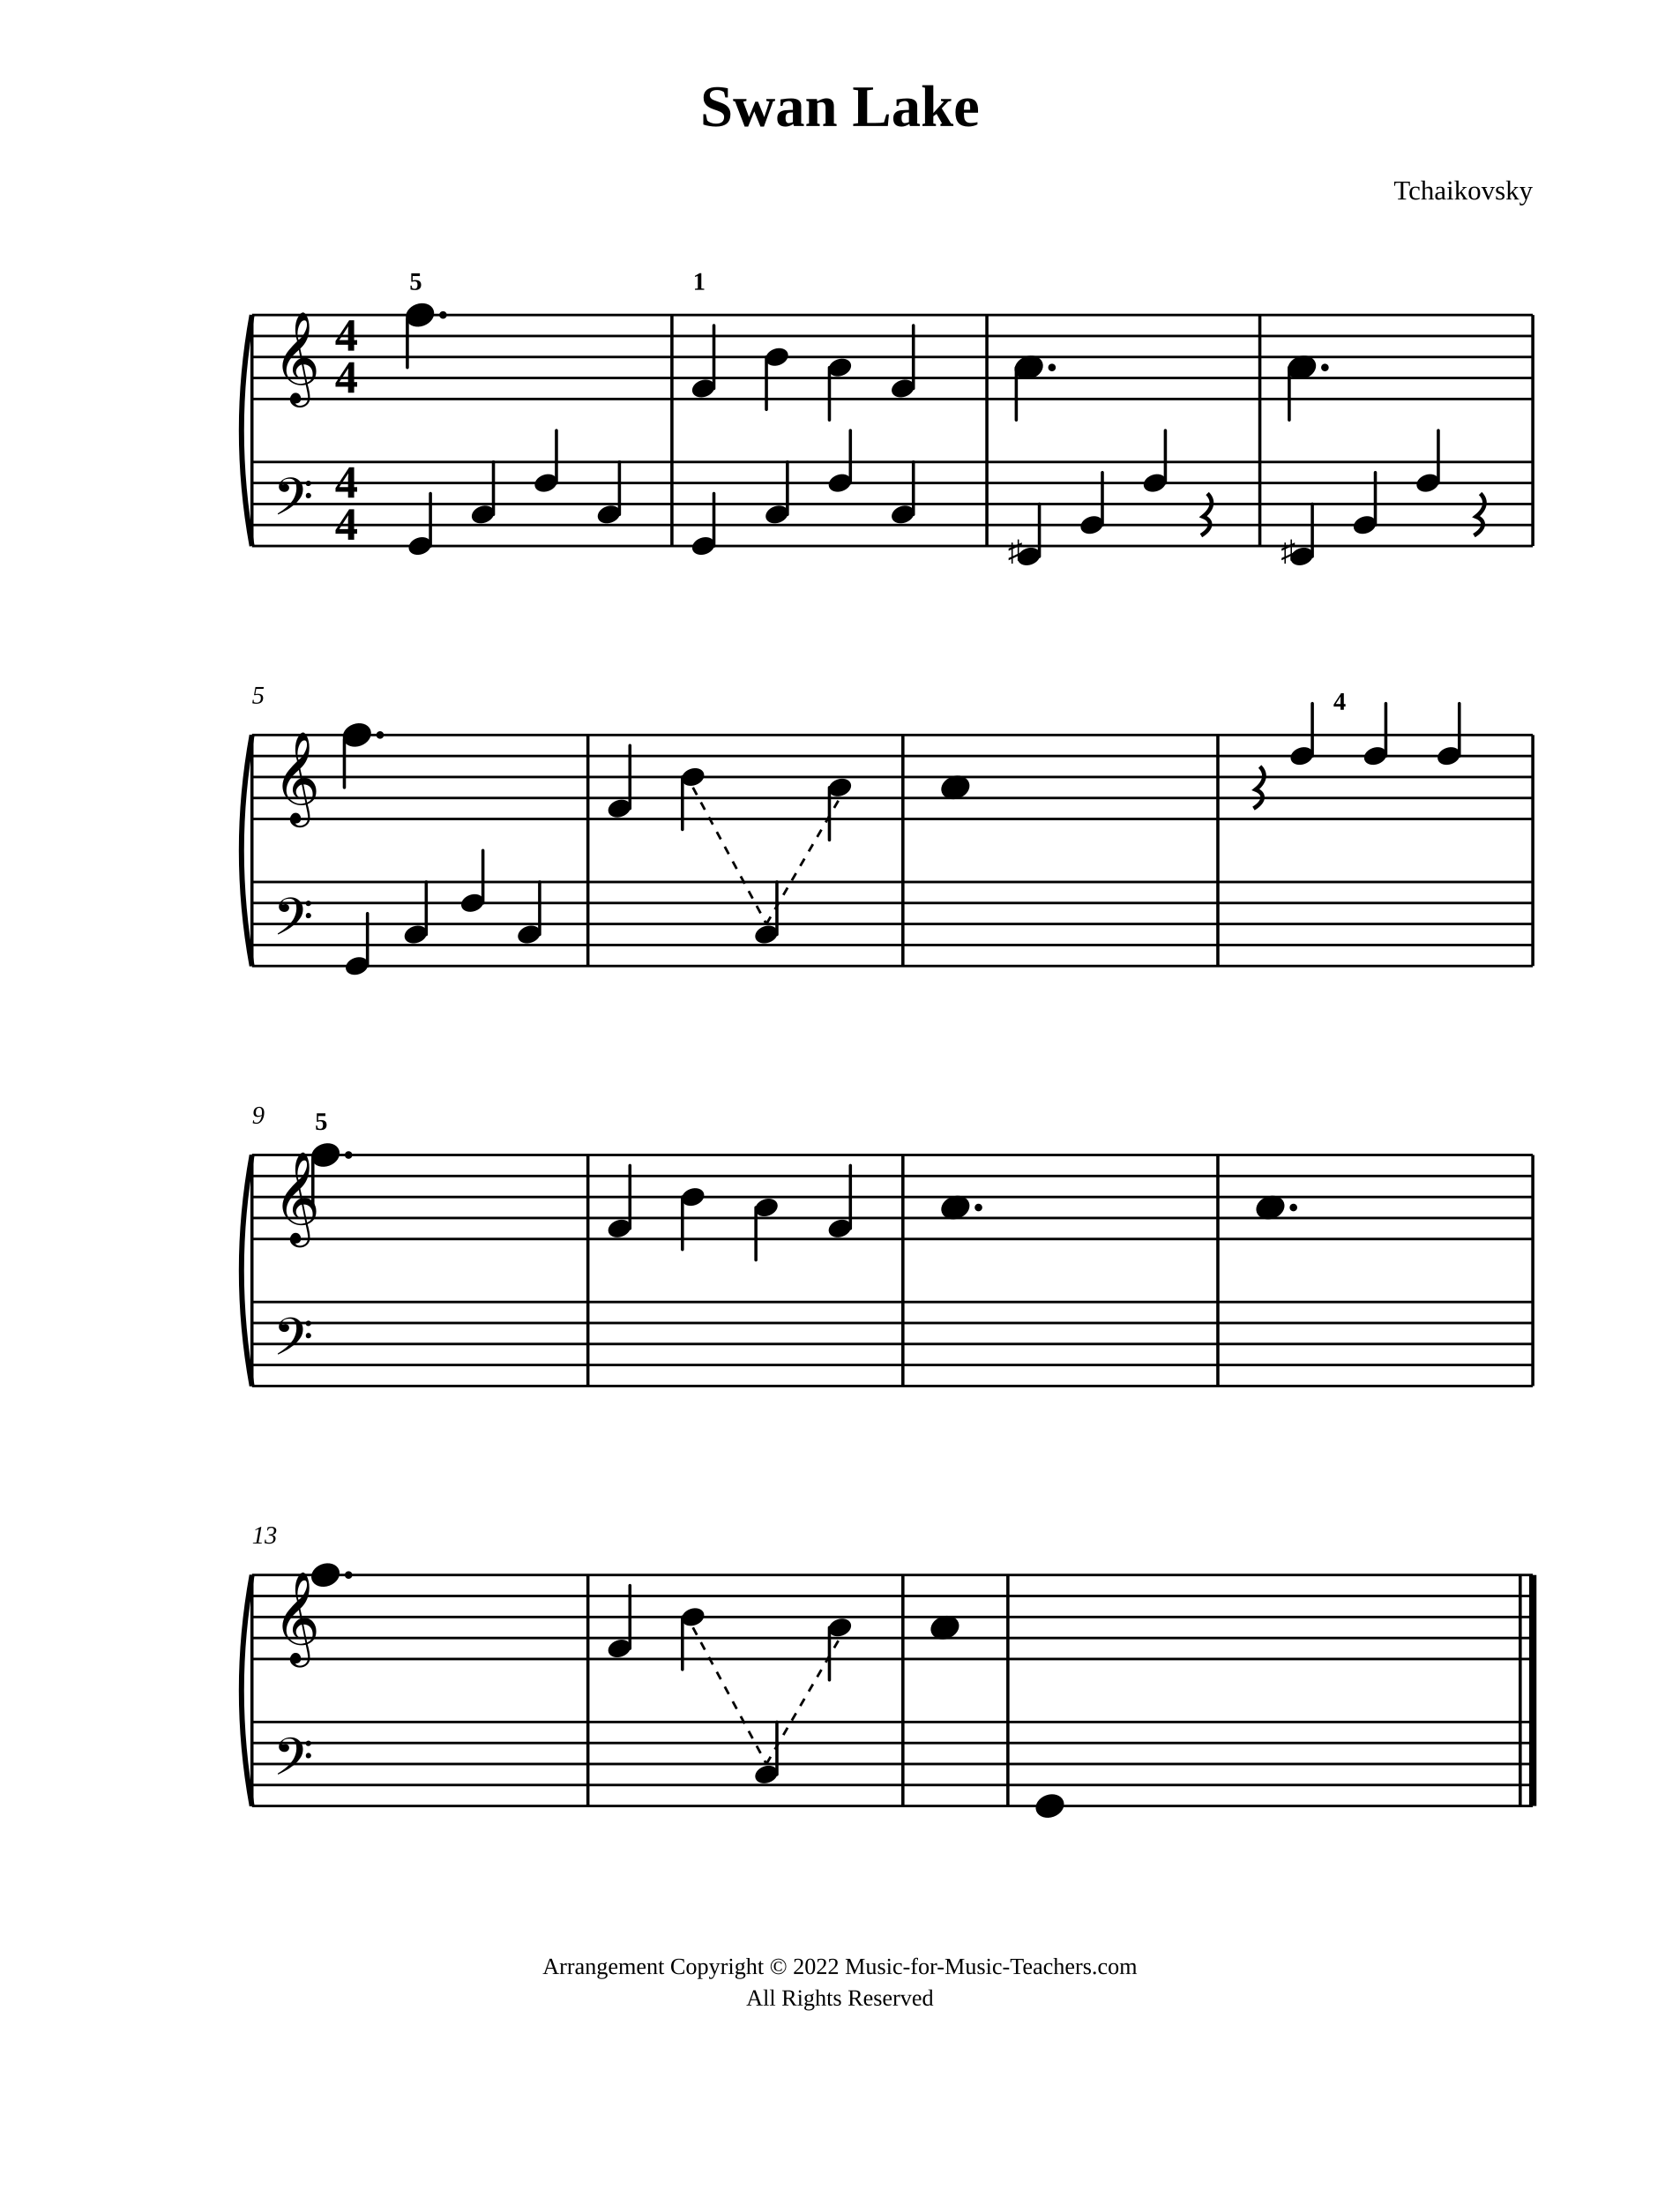
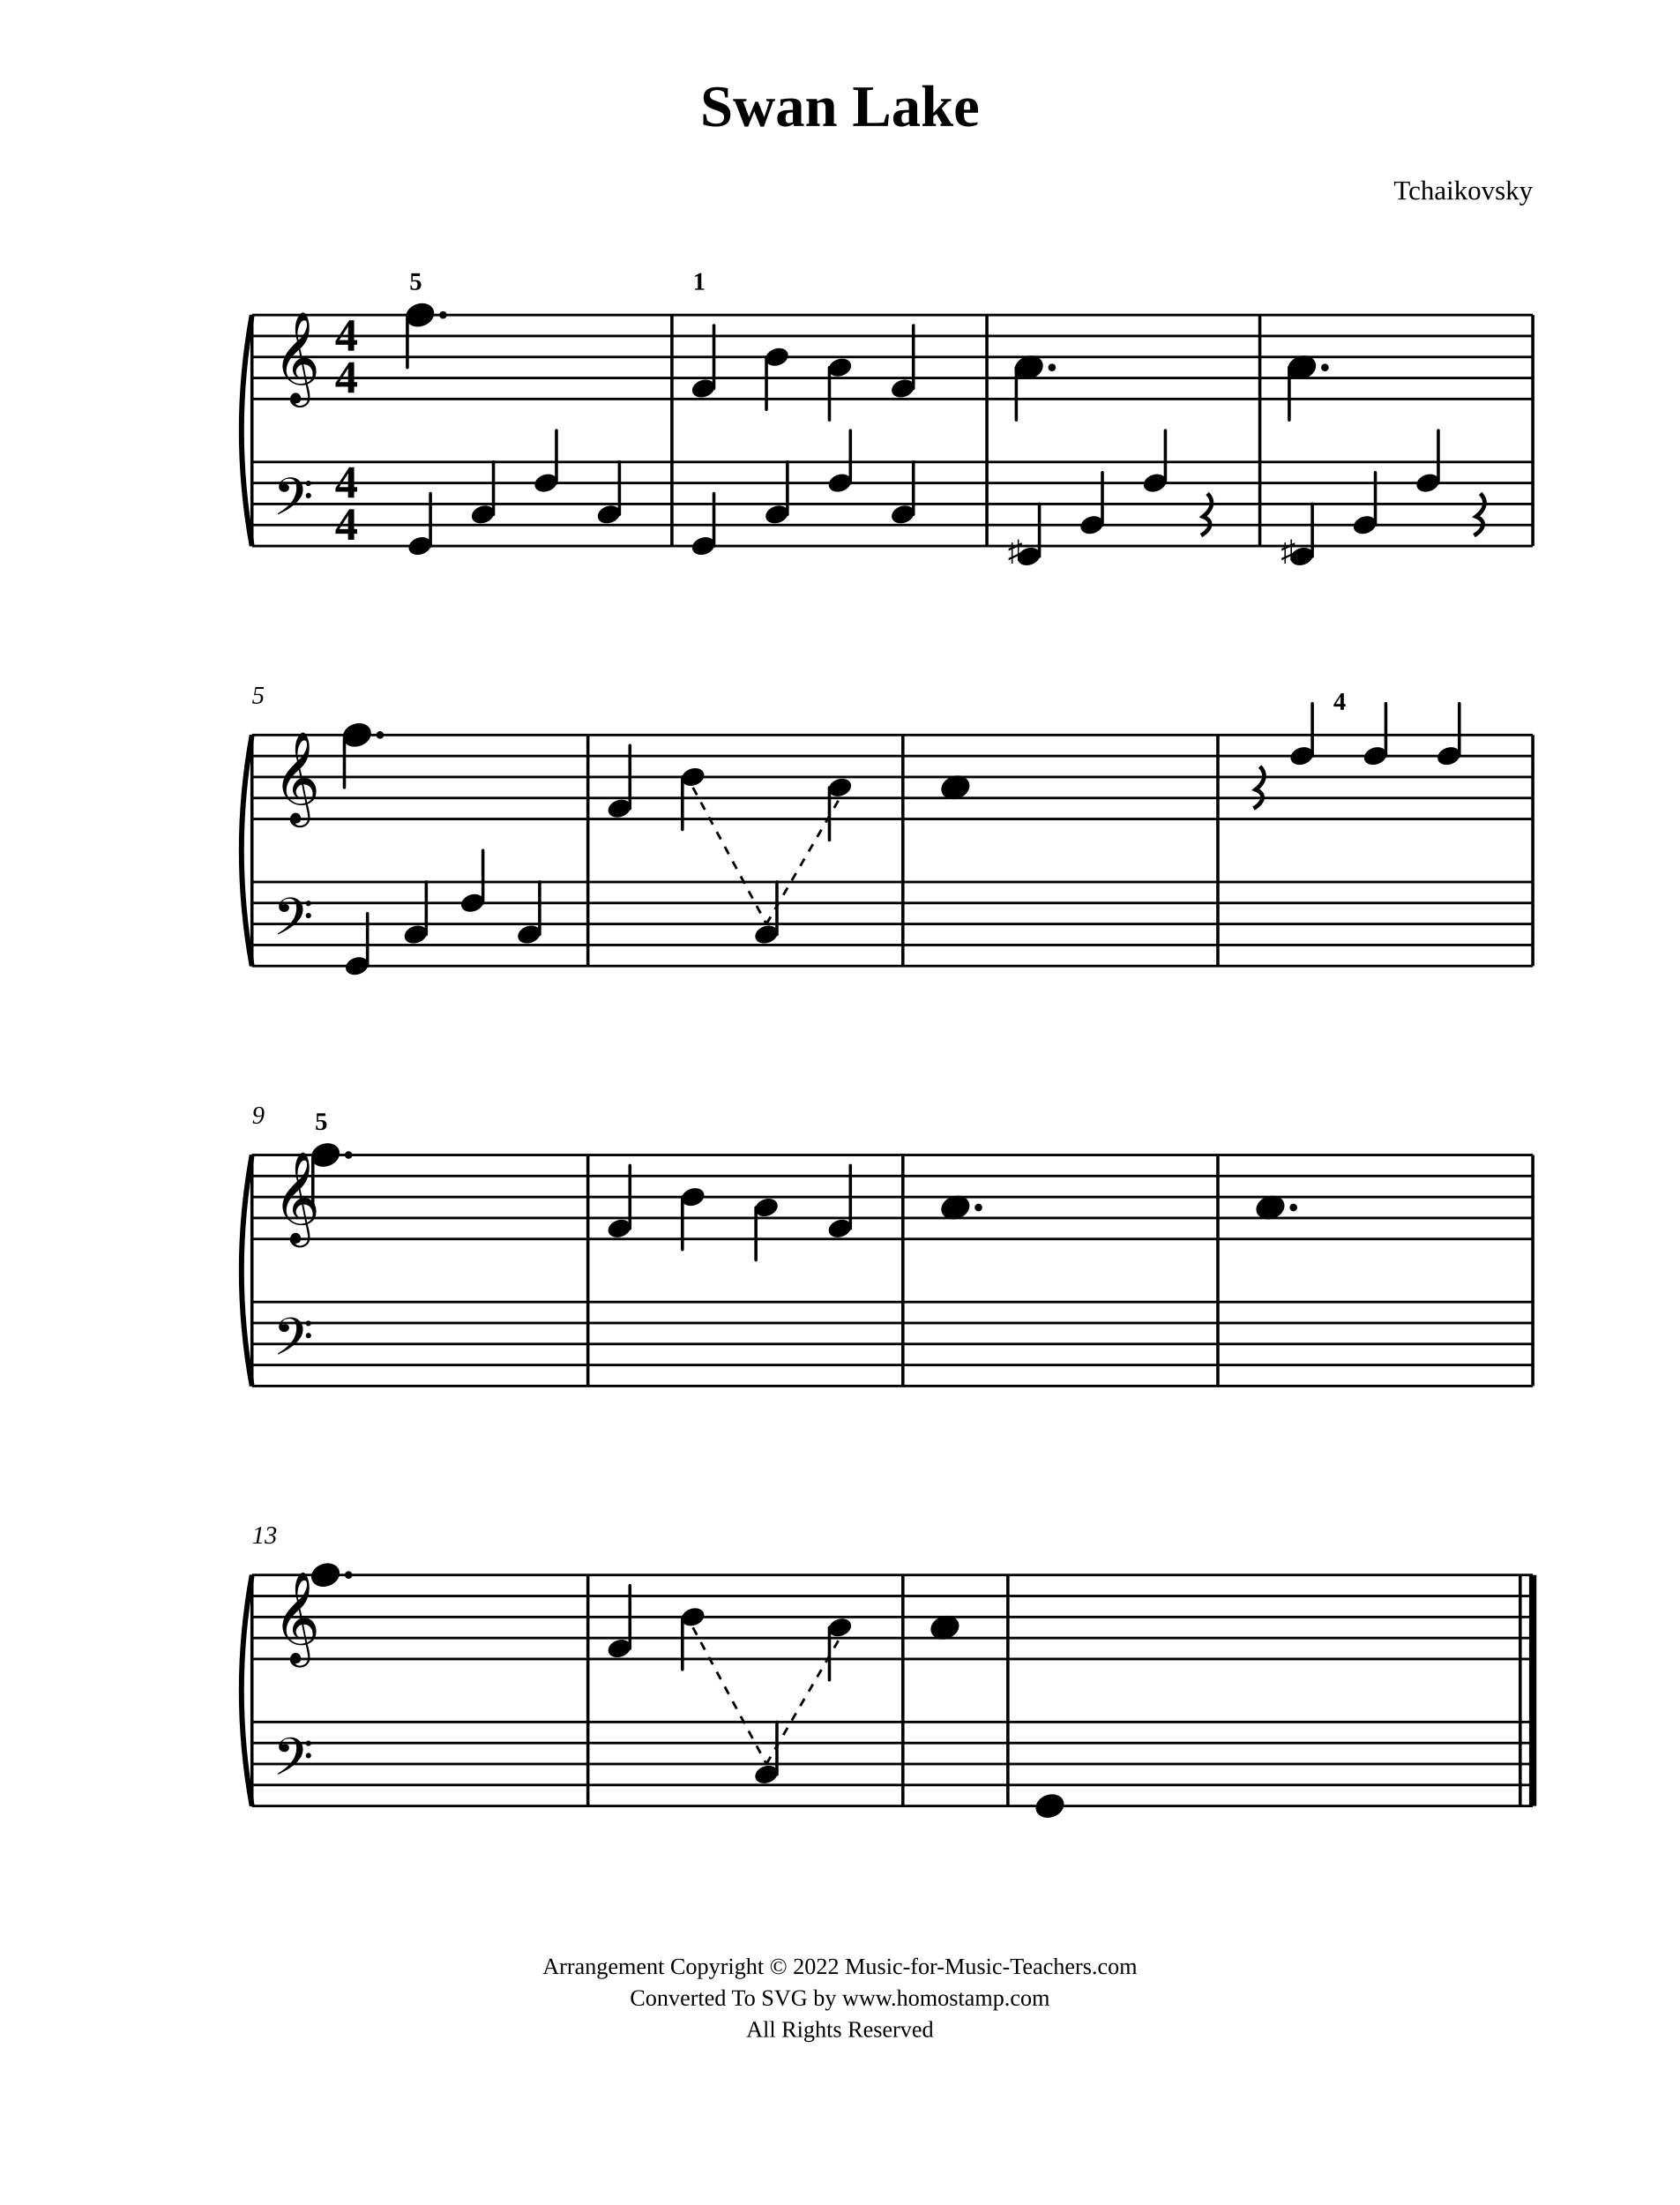
<svg xmlns="http://www.w3.org/2000/svg" viewBox="0 0 800 1050" width="100%" height="100%" style="background-color: #ffffff; font-family: 'Times New Roman', serif;">
  <style>
    .title { font-size: 28px; font-weight: bold; text-anchor: middle; }
    .composer { font-size: 13px; text-anchor: end; }
    .footer { font-size: 11px; text-anchor: middle; }
    .measure-num { font-size: 12px; font-style: italic; }
    .finger-num { font-size: 12px; font-weight: bold; }
    .time-sig { font-size: 22px; font-weight: bold; text-anchor: middle; }
    .staff-line { stroke: #000000; stroke-width: 1.2; }
    .bar-line { stroke: #000000; stroke-width: 1.5; }
    .thick-bar { stroke: #000000; stroke-width: 3.5; }
    .stem { stroke: #000000; stroke-width: 1.5; stroke-linecap: round; }
    .note-head { fill: #000000; }
    .dashed-line { stroke: #000000; stroke-width: 1.2; stroke-dasharray: 4,4; }
  </style>
  <text x="400" y="60" class="title">Swan Lake</text>
  <text x="730" y="95" class="composer">Tchaikovsky</text>
  <g id="system-1">
    <path class="staff-line" d="M 120,150 L 730,150 M 120,160 L 730,160 M 120,170 L 730,170 M 120,180 L 730,180 M 120,190 L 730,190" />
    <path class="staff-line" d="M 120,220 L 730,220 M 120,230 L 730,230 M 120,240 L 730,240 M 120,250 L 730,250 M 120,260 L 730,260" />
    <path d="M 120,150 Q 110,205 120,260" fill="none" stroke="#000" stroke-width="2.5" />
    <line x1="120" y1="150" x2="120" y2="260" class="bar-line" />
    <line x1="320" y1="150" x2="320" y2="260" class="bar-line" />
    <line x1="470" y1="150" x2="470" y2="260" class="bar-line" />
    <line x1="600" y1="150" x2="600" y2="260" class="bar-line" />
    <line x1="730" y1="150" x2="730" y2="260" class="bar-line" />
    <text x="130" y="183" font-size="38" font-family="Arial, sans-serif">𝄞</text>
    <text x="130" y="250" font-size="30" font-family="Arial, sans-serif">𝄢</text>
    <text x="165" y="167" class="time-sig">4</text>
    <text x="165" y="187" class="time-sig">4</text>
    <text x="165" y="237" class="time-sig">4</text>
    <text x="165" y="257" class="time-sig">4</text>
    <text x="195" y="138" class="finger-num">5</text>
    <ellipse cx="200" cy="150" rx="6" ry="4.5" class="note-head" fill="none" stroke="#000" stroke-width="1.8" transform="rotate(-20 200 150)" />
    <circle cx="211" cy="150" r="1.8" />
    <line x1="194" y1="152" x2="194" y2="175" class="stem" />
    <ellipse cx="200" cy="260" rx="5.5" ry="4" class="note-head" transform="rotate(-20 200 260)" />
    <line x1="205" y1="260" x2="205" y2="235" class="stem" />
    <ellipse cx="230" cy="245" rx="5.5" ry="4" class="note-head" transform="rotate(-20 230 245)" />
    <line x1="235" y1="245" x2="235" y2="220" class="stem" />
    <ellipse cx="260" cy="230" rx="5.5" ry="4" class="note-head" transform="rotate(-20 260 230)" />
    <line x1="265" y1="230" x2="265" y2="205" class="stem" />
    <ellipse cx="290" cy="245" rx="5.5" ry="4" class="note-head" transform="rotate(-20 290 245)" />
    <line x1="295" y1="245" x2="295" y2="220" class="stem" />
    <text x="330" y="138" class="finger-num">1</text>
    <ellipse cx="335" cy="185" rx="5.5" ry="4" class="note-head" transform="rotate(-20 335 185)" />
    <line x1="340" y1="185" x2="340" y2="155" class="stem" />
    <ellipse cx="370" cy="170" rx="5.5" ry="4" class="note-head" transform="rotate(-20 370 170)" />
    <line x1="365" y1="170" x2="365" y2="195" class="stem" />
    <ellipse cx="400" cy="175" rx="5.5" ry="4" class="note-head" transform="rotate(-20 400 175)" />
    <line x1="395" y1="175" x2="395" y2="200" class="stem" />
    <ellipse cx="430" cy="185" rx="5.5" ry="4" class="note-head" transform="rotate(-20 430 185)" />
    <line x1="435" y1="185" x2="435" y2="155" class="stem" />
    <ellipse cx="335" cy="260" rx="5.5" ry="4" class="note-head" transform="rotate(-20 335 260)" />
    <line x1="340" y1="260" x2="340" y2="235" class="stem" />
    <ellipse cx="370" cy="245" rx="5.5" ry="4" class="note-head" transform="rotate(-20 370 245)" />
    <line x1="375" y1="245" x2="375" y2="220" class="stem" />
    <ellipse cx="400" cy="230" rx="5.5" ry="4" class="note-head" transform="rotate(-20 400 230)" />
    <line x1="405" y1="230" x2="405" y2="205" class="stem" />
    <ellipse cx="430" cy="245" rx="5.5" ry="4" class="note-head" transform="rotate(-20 430 245)" />
    <line x1="435" y1="245" x2="435" y2="220" class="stem" />
    <ellipse cx="490" cy="175" rx="6" ry="4.5" class="note-head" fill="none" stroke="#000" stroke-width="1.8" transform="rotate(-20 490 175)" />
    <circle cx="501" cy="175" r="1.8" />
    <line x1="484" y1="175" x2="484" y2="200" class="stem" />
    <text x="480" y="267" font-size="14">♯</text>
    <ellipse cx="490" cy="265" rx="5.5" ry="4" class="note-head" transform="rotate(-20 490 265)" />
    <line x1="495" y1="265" x2="495" y2="240" class="stem" />
    <ellipse cx="520" cy="250" rx="5.5" ry="4" class="note-head" transform="rotate(-20 520 250)" />
    <line x1="525" y1="250" x2="525" y2="225" class="stem" />
    <ellipse cx="550" cy="230" rx="5.5" ry="4" class="note-head" transform="rotate(-20 550 230)" />
    <line x1="555" y1="230" x2="555" y2="205" class="stem" />
    <path d="M 575,235 C 578,238 578,242 573,246 C 578,248 577,252 572,255" fill="none" stroke="#000" stroke-width="2" />
    <ellipse cx="620" cy="175" rx="6" ry="4.5" class="note-head" fill="none" stroke="#000" stroke-width="1.8" transform="rotate(-20 620 175)" />
    <circle cx="631" cy="175" r="1.8" />
    <line x1="614" y1="175" x2="614" y2="200" class="stem" />
    <text x="610" y="267" font-size="14">♯</text>
    <ellipse cx="620" cy="265" rx="5.5" ry="4" class="note-head" transform="rotate(-20 620 265)" />
    <line x1="625" y1="265" x2="625" y2="240" class="stem" />
    <ellipse cx="650" cy="250" rx="5.5" ry="4" class="note-head" transform="rotate(-20 650 250)" />
    <line x1="655" y1="250" x2="655" y2="225" class="stem" />
    <ellipse cx="680" cy="230" rx="5.5" ry="4" class="note-head" transform="rotate(-20 680 230)" />
    <line x1="685" y1="230" x2="685" y2="205" class="stem" />
    <path d="M 705,235 C 708,238 708,242 703,246 C 708,248 707,252 702,255" fill="none" stroke="#000" stroke-width="2" />
  </g>
  <g id="system-2" transform="translate(0, 200)">
    <text x="120" y="135" class="measure-num">5</text>
    <path class="staff-line" d="M 120,150 L 730,150 M 120,160 L 730,160 M 120,170 L 730,170 M 120,180 L 730,180 M 120,190 L 730,190" />
    <path class="staff-line" d="M 120,220 L 730,220 M 120,230 L 730,230 M 120,240 L 730,240 M 120,250 L 730,250 M 120,260 L 730,260" />
    <path d="M 120,150 Q 110,205 120,260" fill="none" stroke="#000" stroke-width="2.5" />
    <line x1="120" y1="150" x2="120" y2="260" class="bar-line" />
    <line x1="280" y1="150" x2="280" y2="260" class="bar-line" />
    <line x1="430" y1="150" x2="430" y2="260" class="bar-line" />
    <line x1="580" y1="150" x2="580" y2="260" class="bar-line" />
    <line x1="730" y1="150" x2="730" y2="260" class="bar-line" />
    <text x="130" y="183" font-size="38" font-family="Arial, sans-serif">𝄞</text>
    <text x="130" y="250" font-size="30" font-family="Arial, sans-serif">𝄢</text>
    <ellipse cx="170" cy="150" rx="6" ry="4.5" class="note-head" fill="none" stroke="#000" stroke-width="1.8" transform="rotate(-20 170 150)" />
    <circle cx="181" cy="150" r="1.8" />
    <line x1="164" y1="152" x2="164" y2="175" class="stem" />
    <ellipse cx="170" cy="260" rx="5.5" ry="4" class="note-head" transform="rotate(-20 170 260)" />
    <line x1="175" y1="260" x2="175" y2="235" class="stem" />
    <ellipse cx="198" cy="245" rx="5.5" ry="4" class="note-head" transform="rotate(-20 198 245)" />
    <line x1="203" y1="245" x2="203" y2="220" class="stem" />
    <ellipse cx="225" cy="230" rx="5.5" ry="4" class="note-head" transform="rotate(-20 225 230)" />
    <line x1="230" y1="230" x2="230" y2="205" class="stem" />
    <ellipse cx="252" cy="245" rx="5.5" ry="4" class="note-head" transform="rotate(-20 252 245)" />
    <line x1="257" y1="245" x2="257" y2="220" class="stem" />
    <ellipse cx="295" cy="185" rx="5.5" ry="4" class="note-head" transform="rotate(-20 295 185)" />
    <line x1="300" y1="185" x2="300" y2="155" class="stem" />
    <ellipse cx="330" cy="170" rx="5.5" ry="4" class="note-head" transform="rotate(-20 330 170)" />
    <line x1="325" y1="170" x2="325" y2="195" class="stem" />
    <ellipse cx="365" cy="245" rx="5.5" ry="4" class="note-head" transform="rotate(-20 365 245)" />
    <line x1="370" y1="245" x2="370" y2="220" class="stem" />
    <ellipse cx="400" cy="175" rx="5.5" ry="4" class="note-head" transform="rotate(-20 400 175)" />
    <line x1="395" y1="175" x2="395" y2="200" class="stem" />
    <path class="dashed-line" d="M 330,175 L 365,240" />
    <path class="dashed-line" d="M 365,240 L 400,180" />
    <ellipse cx="455" cy="175" rx="6" ry="4.5" class="note-head" fill="none" stroke="#000" stroke-width="1.8" transform="rotate(-20 455 175)" />
    <text x="635" y="138" class="finger-num">4</text>
    <path d="M 600,165 C 603,168 603,172 598,176 C 603,178 602,182 597,185" fill="none" stroke="#000" stroke-width="2" />
    <ellipse cx="620" cy="160" rx="5.5" ry="4" class="note-head" transform="rotate(-20 620 160)" />
    <line x1="625" y1="160" x2="625" y2="135" class="stem" />
    <ellipse cx="655" cy="160" rx="5.5" ry="4" class="note-head" transform="rotate(-20 655 160)" />
    <line x1="660" y1="160" x2="660" y2="135" class="stem" />
    <ellipse cx="690" cy="160" rx="5.5" ry="4" class="note-head" transform="rotate(-20 690 160)" />
    <line x1="695" y1="160" x2="695" y2="135" class="stem" />
  </g>
  <g id="system-3" transform="translate(0, 400)">
    <text x="120" y="135" class="measure-num">9</text>
    <text x="150" y="138" class="finger-num">5</text>
    <path class="staff-line" d="M 120,150 L 730,150 M 120,160 L 730,160 M 120,170 L 730,170 M 120,180 L 730,180 M 120,190 L 730,190" />
    <path class="staff-line" d="M 120,220 L 730,220 M 120,230 L 730,230 M 120,240 L 730,240 M 120,250 L 730,250 M 120,260 L 730,260" />
    <path d="M 120,150 Q 110,205 120,260" fill="none" stroke="#000" stroke-width="2.5" />
    <line x1="120" y1="150" x2="120" y2="260" class="bar-line" />
    <line x1="280" y1="150" x2="280" y2="260" class="bar-line" />
    <line x1="430" y1="150" x2="430" y2="260" class="bar-line" />
    <line x1="580" y1="150" x2="580" y2="260" class="bar-line" />
    <line x1="730" y1="150" x2="730" y2="260" class="bar-line" />
    <text x="130" y="183" font-size="38" font-family="Arial, sans-serif">𝄞</text>
    <text x="130" y="250" font-size="30" font-family="Arial, sans-serif">𝄢</text>
    <ellipse cx="155" cy="150" rx="6" ry="4.5" class="note-head" fill="none" stroke="#000" stroke-width="1.8" transform="rotate(-20 155 150)" />
    <circle cx="166" cy="150" r="1.8" />
    <line x1="149" y1="152" x2="149" y2="175" class="stem" />
    <ellipse cx="295" cy="185" rx="5.5" ry="4" class="note-head" transform="rotate(-20 295 185)" />
    <line x1="300" y1="185" x2="300" y2="155" class="stem" />
    <ellipse cx="330" cy="170" rx="5.5" ry="4" class="note-head" transform="rotate(-20 330 170)" />
    <line x1="325" y1="170" x2="325" y2="195" class="stem" />
    <ellipse cx="365" cy="175" rx="5.5" ry="4" class="note-head" transform="rotate(-20 365 175)" />
    <line x1="360" y1="175" x2="360" y2="200" class="stem" />
    <ellipse cx="400" cy="185" rx="5.5" ry="4" class="note-head" transform="rotate(-20 400 185)" />
    <line x1="405" y1="185" x2="405" y2="155" class="stem" />
    <ellipse cx="455" cy="175" rx="6" ry="4.5" class="note-head" fill="none" stroke="#000" stroke-width="1.8" transform="rotate(-20 455 175)" />
    <circle cx="466" cy="175" r="1.8" />
    <ellipse cx="605" cy="175" rx="6" ry="4.5" class="note-head" fill="none" stroke="#000" stroke-width="1.8" transform="rotate(-20 605 175)" />
    <circle cx="616" cy="175" r="1.8" />
  </g>
  <g id="system-4" transform="translate(0, 600)">
    <text x="120" y="135" class="measure-num">13</text>
    <path class="staff-line" d="M 120,150 L 730,150 M 120,160 L 730,160 M 120,170 L 730,170 M 120,180 L 730,180 M 120,190 L 730,190" />
    <path class="staff-line" d="M 120,220 L 730,220 M 120,230 L 730,230 M 120,240 L 730,240 M 120,250 L 730,250 M 120,260 L 730,260" />
    <path d="M 120,150 Q 110,205 120,260" fill="none" stroke="#000" stroke-width="2.5" />
    <line x1="120" y1="150" x2="120" y2="260" class="bar-line" />
    <line x1="280" y1="150" x2="280" y2="260" class="bar-line" />
    <line x1="430" y1="150" x2="430" y2="260" class="bar-line" />
    <line x1="480" y1="150" x2="480" y2="260" class="bar-line" />
    <line x1="724" y1="150" x2="724" y2="260" class="bar-line" />
    <line x1="730" y1="150" x2="730" y2="260" class="thick-bar" />
    <text x="130" y="183" font-size="38" font-family="Arial, sans-serif">𝄞</text>
    <text x="130" y="250" font-size="30" font-family="Arial, sans-serif">𝄢</text>
    <ellipse cx="155" cy="150" rx="6" ry="4.5" class="note-head" fill="none" stroke="#000" stroke-width="1.8" transform="rotate(-20 155 150)" />
    <circle cx="166" cy="150" r="1.8" />
    <ellipse cx="295" cy="185" rx="5.5" ry="4" class="note-head" transform="rotate(-20 295 185)" />
    <line x1="300" y1="185" x2="300" y2="155" class="stem" />
    <ellipse cx="330" cy="170" rx="5.5" ry="4" class="note-head" transform="rotate(-20 330 170)" />
    <line x1="325" y1="170" x2="325" y2="195" class="stem" />
    <ellipse cx="365" cy="245" rx="5.5" ry="4" class="note-head" transform="rotate(-20 365 245)" />
    <line x1="370" y1="245" x2="370" y2="220" class="stem" />
    <ellipse cx="400" cy="175" rx="5.5" ry="4" class="note-head" transform="rotate(-20 400 175)" />
    <line x1="395" y1="175" x2="395" y2="200" class="stem" />
    <path class="dashed-line" d="M 330,175 L 365,240" />
    <path class="dashed-line" d="M 365,240 L 400,180" />
    <ellipse cx="450" cy="175" rx="6" ry="4.5" class="note-head" fill="none" stroke="#000" stroke-width="1.8" transform="rotate(-20 450 175)" />
    <ellipse cx="500" cy="260" rx="6" ry="4.5" class="note-head" fill="none" stroke="#000" stroke-width="1.8" transform="rotate(-20 500 260)" />
  </g>
  <text x="400" y="940" class="footer">Arrangement Copyright © 2022 Music-for-Music-Teachers.com</text>
-   <text x="400" y="955" class="footer">All Rights Reserved</text>
+   <text x="400" y="955" class="footer">Converted To SVG by www.homostamp.com</text>
+   <text x="400" y="970" class="footer">All Rights Reserved</text>
</svg>
